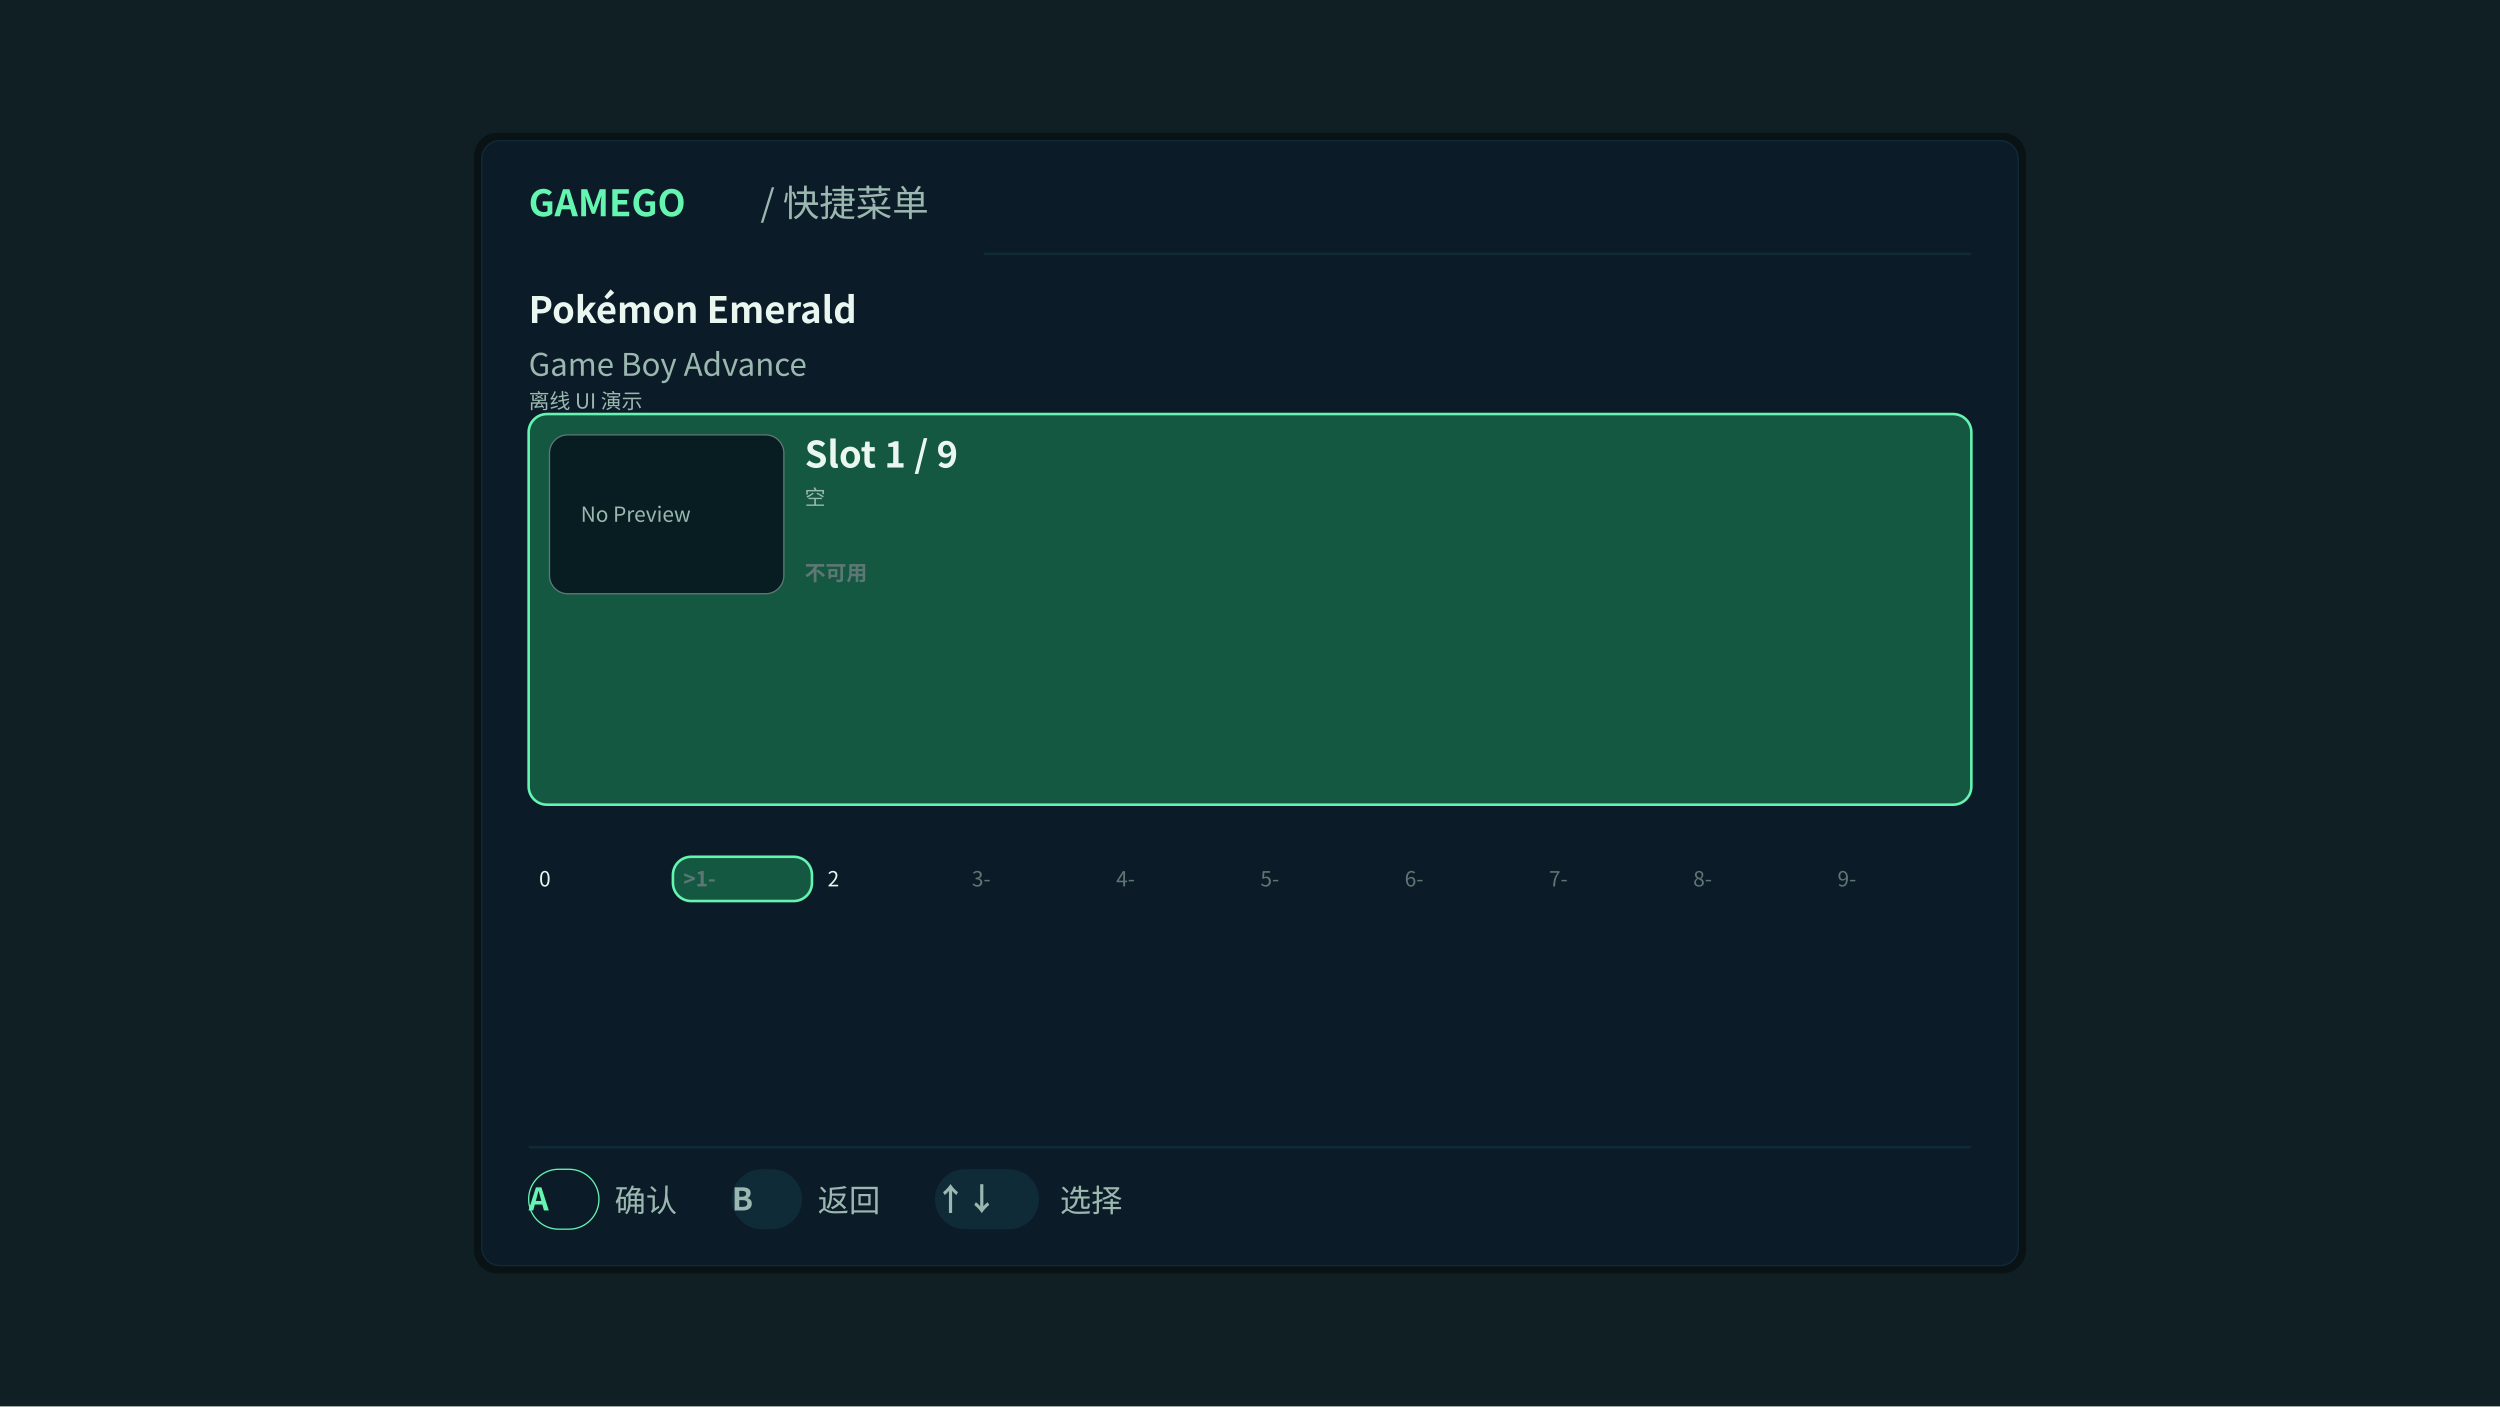
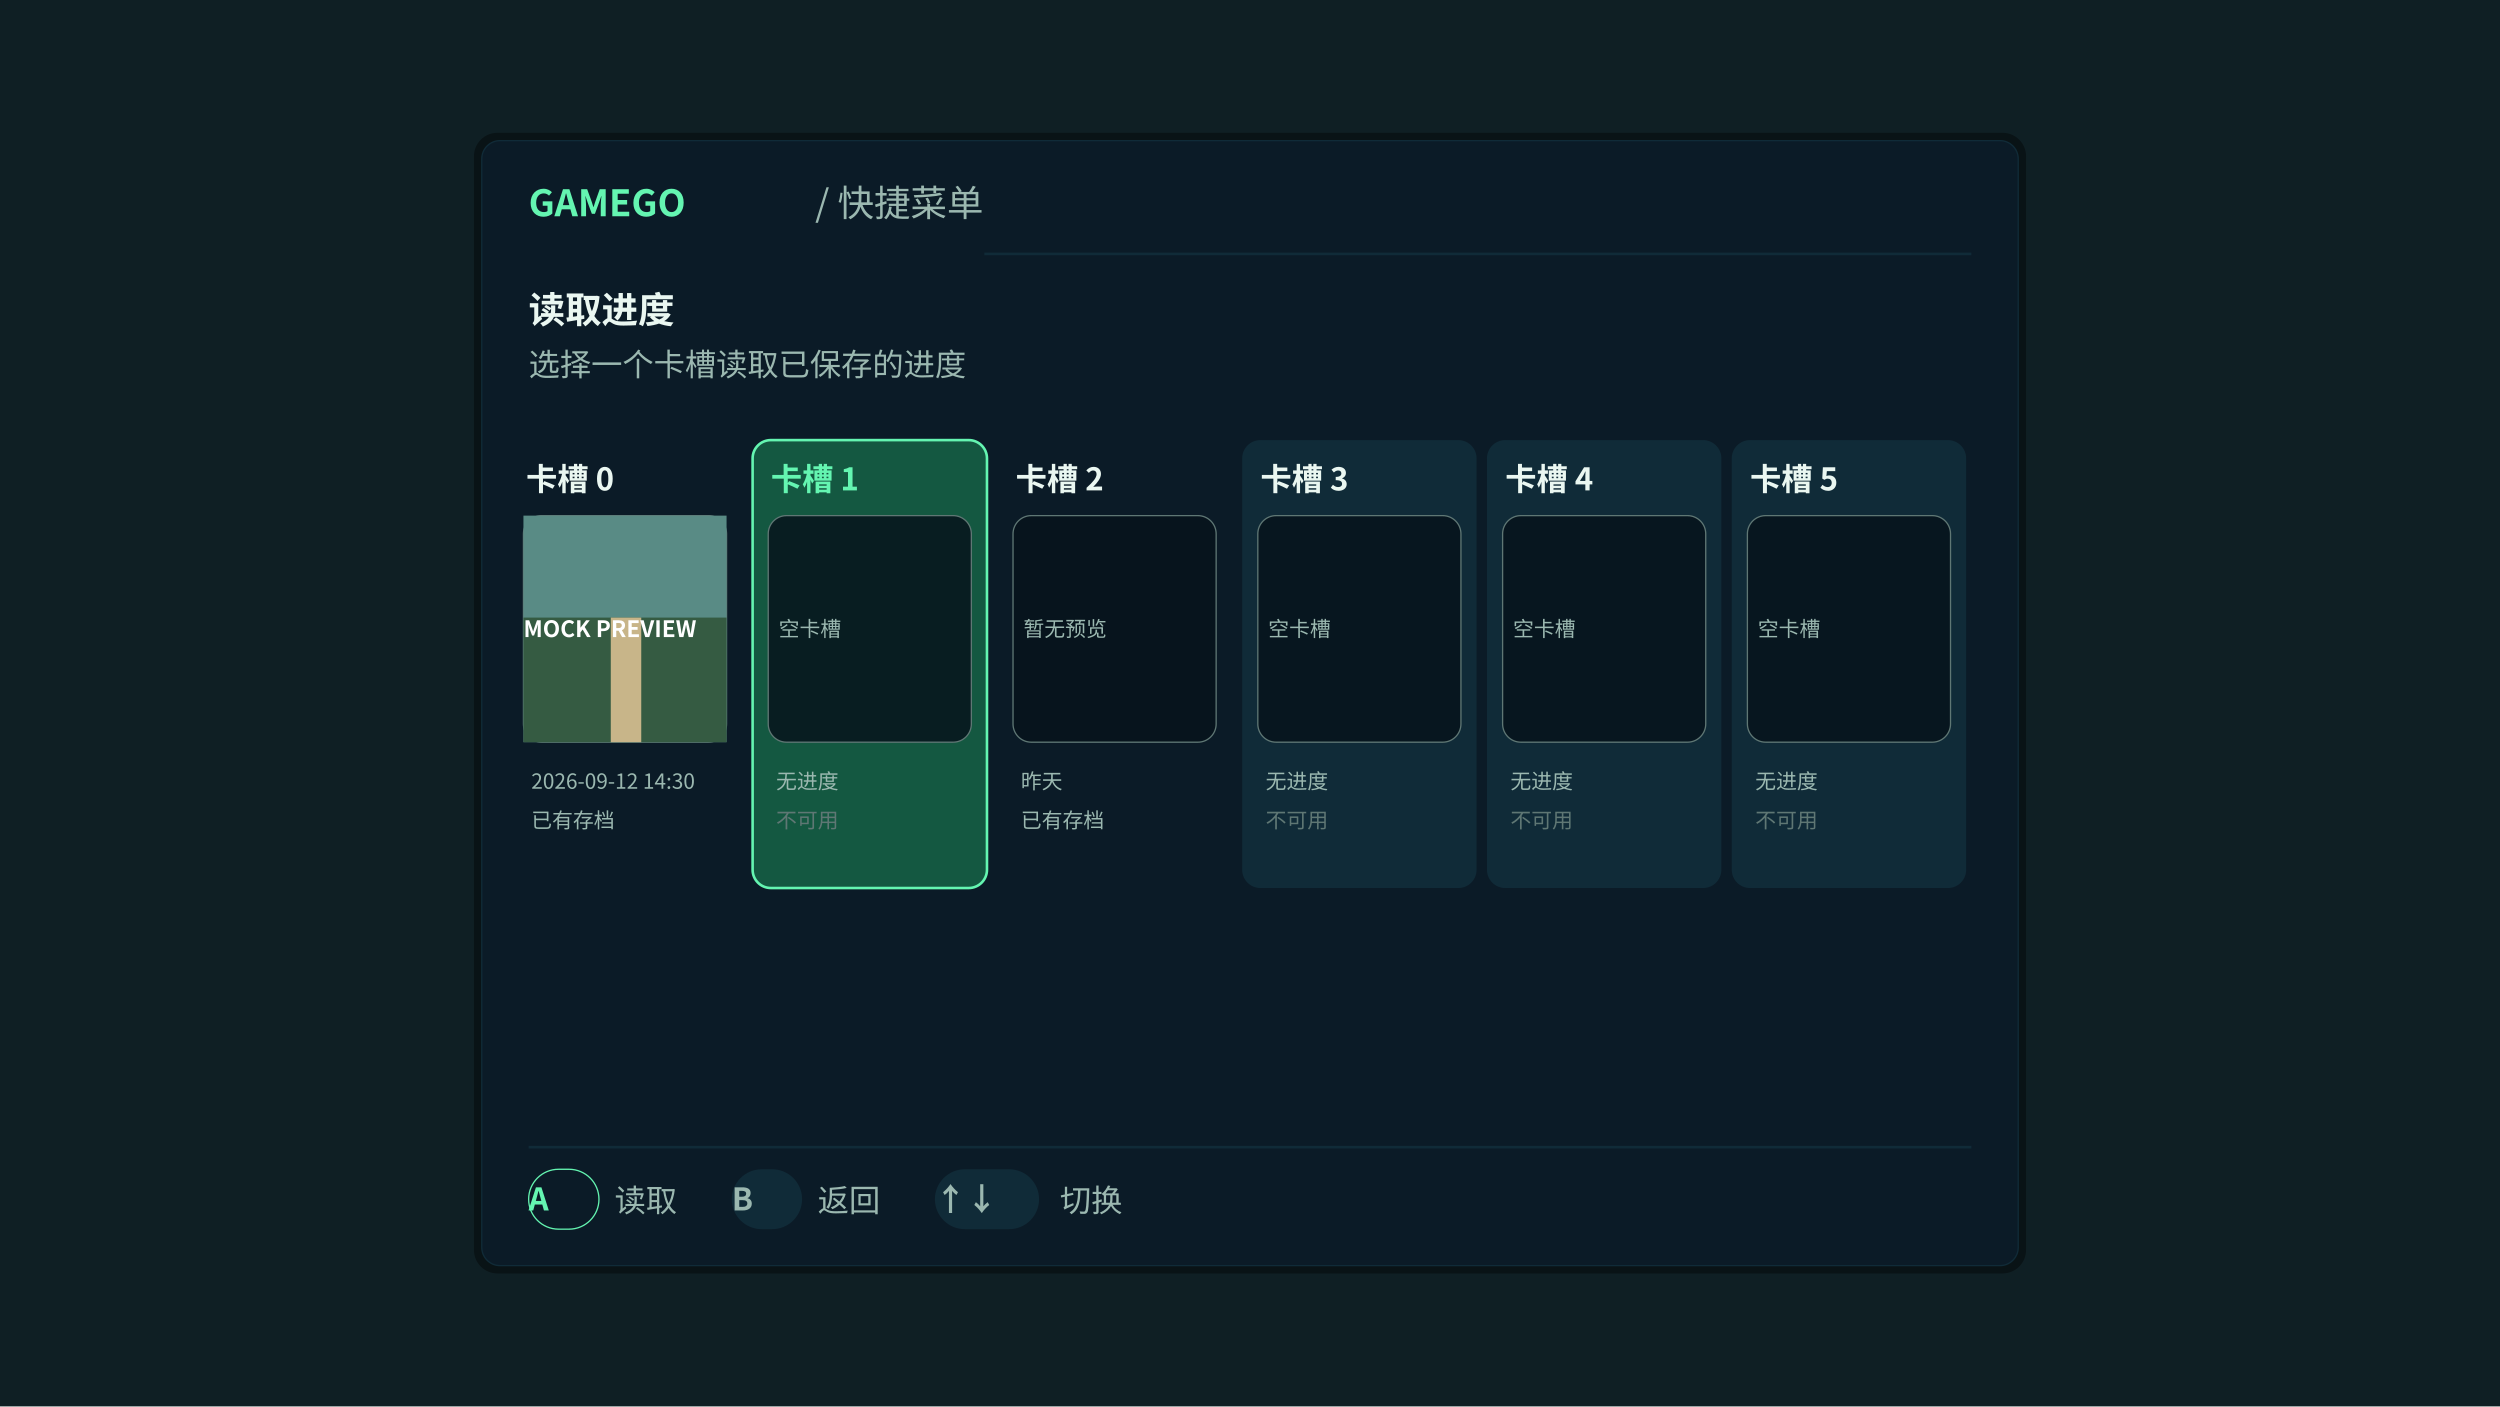
<svg xmlns="http://www.w3.org/2000/svg" width="1280" height="720" viewBox="0 0 1280 720">
  <rect width="100%" height="100%" fill="#456657" />
  <rect x="0" y="0" width="1280" height="720" rx="0" fill="#07131c" fill-opacity="0.851" stroke="#000000" stroke-opacity="0" stroke-width="0" />
  <rect x="242.667" y="68" width="794.667" height="584" rx="12" fill="#000000" fill-opacity="0.4" stroke="#000000" stroke-opacity="0" stroke-width="0" />
  <rect x="246.667" y="72" width="786.667" height="576" rx="9.333" fill="#0b1b27" fill-opacity="1" stroke="#102b38" stroke-opacity="1" stroke-width="0.667" />
  <defs>
    <clipPath id="c0">
-       <rect x="270.667" y="93.333" width="113.333" height="21.333" />
+       <rect x="270.667" y="93.333" width="146.667" height="21.333" />
    </clipPath>
  </defs>
  <text x="270.667" y="110.72" fill="#64f5b1" font-size="18.667" font-weight="600" font-family="PingFang SC,Noto Sans CJK SC,sans-serif" clip-path="url(#c0)">GAMEGO</text>
  <defs>
    <clipPath id="c1">
-       <rect x="389.333" y="93.333" width="620" height="21.333" />
-     </clipPath>
-   </defs>
-   <text x="389.333" y="110.72" fill="#9bb8b0" font-size="18.667" font-weight="400" font-family="PingFang SC,Noto Sans CJK SC,sans-serif" clip-path="url(#c1)">/  快捷菜单</text>
+       <rect x="417.333" y="93.333" width="592" height="21.333" />
+     </clipPath>
+   </defs>
+   <text x="417.333" y="110.72" fill="#9bb8b0" font-size="18.667" font-weight="400" font-family="PingFang SC,Noto Sans CJK SC,sans-serif" clip-path="url(#c1)">/  快捷菜单</text>
  <rect x="504" y="129.333" width="505.333" height="1.333" rx="0" fill="#102b38" fill-opacity="1" stroke="#000000" stroke-opacity="0" stroke-width="0" />
  <defs>
    <clipPath id="c2">
      <rect x="270.667" y="145.333" width="738.667" height="26.667" />
    </clipPath>
  </defs>
-   <text x="270.667" y="165.387" fill="#eaf7f1" font-size="18.667" font-weight="600" font-family="PingFang SC,Noto Sans CJK SC,sans-serif" clip-path="url(#c2)">Pokémon Emerald</text>
+   <text x="270.667" y="165.387" fill="#eaf7f1" font-size="18.667" font-weight="600" font-family="PingFang SC,Noto Sans CJK SC,sans-serif" clip-path="url(#c2)">读取进度</text>
  <defs>
    <clipPath id="c3">
      <rect x="270.667" y="176" width="738.667" height="21.333" />
    </clipPath>
  </defs>
-   <text x="270.667" y="192.427" fill="#9bb8b0" font-size="16" font-weight="400" font-family="PingFang SC,Noto Sans CJK SC,sans-serif" clip-path="url(#c3)">Game Boy Advance</text>
+   <text x="270.667" y="192.427" fill="#9bb8b0" font-size="16" font-weight="400" font-family="PingFang SC,Noto Sans CJK SC,sans-serif" clip-path="url(#c3)">选择一个卡槽读取已保存的进度</text>
+   <rect x="260" y="225.333" width="120" height="229.333" rx="9.333" fill="#0b1b27" fill-opacity="1" stroke="#000000" stroke-opacity="0" stroke-width="0" />
  <defs>
    <clipPath id="c4">
-       <rect x="270.667" y="197.333" width="738.667" height="16" />
-     </clipPath>
-   </defs>
-   <text x="270.667" y="209.173" fill="#9bb8b0" font-size="10.667" font-weight="400" font-family="PingFang SC,Noto Sans CJK SC,sans-serif" clip-path="url(#c4)">离线 UI 演示</text>
+       <rect x="269.333" y="236" width="101.333" height="18.667" />
+     </clipPath>
+   </defs>
+   <text x="269.333" y="251.093" fill="#eaf7f1" font-size="16" font-weight="600" font-family="PingFang SC,Noto Sans CJK SC,sans-serif" clip-path="url(#c4)">卡槽 0</text>
+   <rect x="268" y="264" width="104" height="116" rx="9.333" fill="#07131c" fill-opacity="0.851" stroke="#5f7774" stroke-opacity="1" stroke-width="0.667" />
+   <rect x="268" y="264" width="104" height="116" rx="0" fill="#598b85" fill-opacity="1" stroke="#000000" stroke-opacity="0" stroke-width="0" />
+   <rect x="268" y="316.2" width="104" height="63.8" rx="0" fill="#355b42" fill-opacity="1" stroke="#000000" stroke-opacity="0" stroke-width="0" />
+   <rect x="312.72" y="316.2" width="15.6" height="63.8" rx="0" fill="#c8b589" fill-opacity="1" stroke="#000000" stroke-opacity="0" stroke-width="0" />
  <defs>
    <clipPath id="c5">
-       <rect x="270.667" y="212" width="738.667" height="50.667" />
-     </clipPath>
-   </defs>
-   <text x="270.667" y="244.053" fill="#eaf7f1" font-size="18.667" font-weight="600" font-family="PingFang SC,Noto Sans CJK SC,sans-serif" clip-path="url(#c5)">读取进度</text>
-   <rect x="270.667" y="212" width="738.667" height="200" rx="9.333" fill="#145841" fill-opacity="1" stroke="#64f5b1" stroke-opacity="1" stroke-width="1.333" />
-   <rect x="281.333" y="222.667" width="120" height="81.333" rx="9.333" fill="#07131c" fill-opacity="0.851" stroke="#5f7774" stroke-opacity="1" stroke-width="0.667" />
+       <rect x="268" y="264" width="104" height="116" />
+     </clipPath>
+   </defs>
+   <text x="268" y="326.176" fill="#ffffff" font-size="11.6" font-weight="600" font-family="PingFang SC,Noto Sans CJK SC,sans-serif" clip-path="url(#c5)">MOCK PREVIEW</text>
  <defs>
    <clipPath id="c6">
-       <rect x="297.333" y="222.667" width="88" height="81.333" />
-     </clipPath>
-   </defs>
-   <text x="297.333" y="267.173" fill="#9bb8b0" font-size="10.667" font-weight="400" font-family="PingFang SC,Noto Sans CJK SC,sans-serif" clip-path="url(#c6)">No Preview</text>
+       <rect x="272" y="392" width="96" height="16" />
+     </clipPath>
+   </defs>
+   <text x="272" y="403.84" fill="#9bb8b0" font-size="10.667" font-weight="400" font-family="PingFang SC,Noto Sans CJK SC,sans-serif" clip-path="url(#c6)">2026-09-12 14:30</text>
  <defs>
    <clipPath id="c7">
-       <rect x="412" y="222.667" width="597.333" height="20" />
-     </clipPath>
-   </defs>
-   <text x="412" y="239.387" fill="#eaf7f1" font-size="18.667" font-weight="600" font-family="PingFang SC,Noto Sans CJK SC,sans-serif" clip-path="url(#c7)">Slot 1  /  9</text>
+       <rect x="272" y="412" width="96" height="16" />
+     </clipPath>
+   </defs>
+   <text x="272" y="423.84" fill="#9bb8b0" font-size="10.667" font-weight="400" font-family="PingFang SC,Noto Sans CJK SC,sans-serif" clip-path="url(#c7)">已有存档</text>
+   <rect x="385.333" y="225.333" width="120" height="229.333" rx="9.333" fill="#145841" fill-opacity="1" stroke="#64f5b1" stroke-opacity="1" stroke-width="1.333" />
  <defs>
    <clipPath id="c8">
-       <rect x="412" y="246.667" width="597.333" height="16" />
-     </clipPath>
-   </defs>
-   <text x="412" y="258.507" fill="#9bb8b0" font-size="10.667" font-weight="400" font-family="PingFang SC,Noto Sans CJK SC,sans-serif" clip-path="url(#c8)">空</text>
+       <rect x="394.667" y="236" width="101.333" height="18.667" />
+     </clipPath>
+   </defs>
+   <text x="394.667" y="251.093" fill="#64f5b1" font-size="16" font-weight="600" font-family="PingFang SC,Noto Sans CJK SC,sans-serif" clip-path="url(#c8)">卡槽 1</text>
+   <rect x="393.333" y="264" width="104" height="116" rx="9.333" fill="#07131c" fill-opacity="0.851" stroke="#5f7774" stroke-opacity="1" stroke-width="0.667" />
  <defs>
    <clipPath id="c9">
-       <rect x="412" y="265.333" width="597.333" height="16" />
-     </clipPath>
-   </defs>
-   <text x="412" y="277.173" fill="#9bb8b0" font-size="10.667" font-weight="400" font-family="PingFang SC,Noto Sans CJK SC,sans-serif" clip-path="url(#c9)" />
+       <rect x="398.667" y="264" width="93.333" height="116" />
+     </clipPath>
+   </defs>
+   <text x="398.667" y="325.84" fill="#9bb8b0" font-size="10.667" font-weight="400" font-family="PingFang SC,Noto Sans CJK SC,sans-serif" clip-path="url(#c9)">空卡槽</text>
  <defs>
    <clipPath id="c10">
-       <rect x="412" y="285.333" width="597.333" height="16" />
-     </clipPath>
-   </defs>
-   <text x="412" y="297.173" fill="#5f7774" font-size="10.667" font-weight="600" font-family="PingFang SC,Noto Sans CJK SC,sans-serif" clip-path="url(#c10)">不可用</text>
-   <rect x="270.667" y="438.667" width="71.2" height="22.667" rx="9.333" fill="#0b1b27" fill-opacity="1" stroke="#000000" stroke-opacity="0" stroke-width="0" />
+       <rect x="397.333" y="392" width="96" height="16" />
+     </clipPath>
+   </defs>
+   <text x="397.333" y="403.84" fill="#9bb8b0" font-size="10.667" font-weight="400" font-family="PingFang SC,Noto Sans CJK SC,sans-serif" clip-path="url(#c10)">无进度</text>
  <defs>
    <clipPath id="c11">
-       <rect x="276" y="438.667" width="60.533" height="22.667" />
-     </clipPath>
-   </defs>
-   <text x="276" y="453.84" fill="#eaf7f1" font-size="10.667" font-weight="400" font-family="PingFang SC,Noto Sans CJK SC,sans-serif" clip-path="url(#c11)"> 0 </text>
-   <rect x="344.533" y="438.667" width="71.2" height="22.667" rx="9.333" fill="#145841" fill-opacity="1" stroke="#64f5b1" stroke-opacity="1" stroke-width="1.333" />
+       <rect x="397.333" y="412" width="96" height="16" />
+     </clipPath>
+   </defs>
+   <text x="397.333" y="423.84" fill="#5f7774" font-size="10.667" font-weight="400" font-family="PingFang SC,Noto Sans CJK SC,sans-serif" clip-path="url(#c11)">不可用</text>
+   <rect x="510.667" y="225.333" width="120" height="229.333" rx="9.333" fill="#0b1b27" fill-opacity="1" stroke="#000000" stroke-opacity="0" stroke-width="0" />
  <defs>
    <clipPath id="c12">
-       <rect x="349.867" y="438.667" width="60.533" height="22.667" />
-     </clipPath>
-   </defs>
-   <text x="349.867" y="453.84" fill="#5f7774" font-size="10.667" font-weight="600" font-family="PingFang SC,Noto Sans CJK SC,sans-serif" clip-path="url(#c12)">&gt;1-</text>
-   <rect x="418.4" y="438.667" width="71.2" height="22.667" rx="9.333" fill="#0b1b27" fill-opacity="1" stroke="#000000" stroke-opacity="0" stroke-width="0" />
+       <rect x="520" y="236" width="101.333" height="18.667" />
+     </clipPath>
+   </defs>
+   <text x="520" y="251.093" fill="#eaf7f1" font-size="16" font-weight="600" font-family="PingFang SC,Noto Sans CJK SC,sans-serif" clip-path="url(#c12)">卡槽 2</text>
+   <rect x="518.667" y="264" width="104" height="116" rx="9.333" fill="#07131c" fill-opacity="0.851" stroke="#5f7774" stroke-opacity="1" stroke-width="0.667" />
  <defs>
    <clipPath id="c13">
-       <rect x="423.733" y="438.667" width="60.533" height="22.667" />
-     </clipPath>
-   </defs>
-   <text x="423.733" y="453.84" fill="#eaf7f1" font-size="10.667" font-weight="400" font-family="PingFang SC,Noto Sans CJK SC,sans-serif" clip-path="url(#c13)"> 2 </text>
-   <rect x="492.267" y="438.667" width="71.2" height="22.667" rx="9.333" fill="#0b1b27" fill-opacity="1" stroke="#000000" stroke-opacity="0" stroke-width="0" />
+       <rect x="524" y="264" width="93.333" height="116" />
+     </clipPath>
+   </defs>
+   <text x="524" y="325.84" fill="#9bb8b0" font-size="10.667" font-weight="400" font-family="PingFang SC,Noto Sans CJK SC,sans-serif" clip-path="url(#c13)">暂无预览</text>
  <defs>
    <clipPath id="c14">
-       <rect x="497.6" y="438.667" width="60.533" height="22.667" />
-     </clipPath>
-   </defs>
-   <text x="497.6" y="453.84" fill="#5f7774" font-size="10.667" font-weight="400" font-family="PingFang SC,Noto Sans CJK SC,sans-serif" clip-path="url(#c14)"> 3-</text>
-   <rect x="566.133" y="438.667" width="71.2" height="22.667" rx="9.333" fill="#0b1b27" fill-opacity="1" stroke="#000000" stroke-opacity="0" stroke-width="0" />
+       <rect x="522.667" y="392" width="96" height="16" />
+     </clipPath>
+   </defs>
+   <text x="522.667" y="403.84" fill="#9bb8b0" font-size="10.667" font-weight="400" font-family="PingFang SC,Noto Sans CJK SC,sans-serif" clip-path="url(#c14)">昨天</text>
  <defs>
    <clipPath id="c15">
-       <rect x="571.467" y="438.667" width="60.533" height="22.667" />
-     </clipPath>
-   </defs>
-   <text x="571.467" y="453.84" fill="#5f7774" font-size="10.667" font-weight="400" font-family="PingFang SC,Noto Sans CJK SC,sans-serif" clip-path="url(#c15)"> 4-</text>
-   <rect x="640" y="438.667" width="71.2" height="22.667" rx="9.333" fill="#0b1b27" fill-opacity="1" stroke="#000000" stroke-opacity="0" stroke-width="0" />
+       <rect x="522.667" y="412" width="96" height="16" />
+     </clipPath>
+   </defs>
+   <text x="522.667" y="423.84" fill="#9bb8b0" font-size="10.667" font-weight="400" font-family="PingFang SC,Noto Sans CJK SC,sans-serif" clip-path="url(#c15)">已有存档</text>
+   <rect x="636" y="225.333" width="120" height="229.333" rx="9.333" fill="#102b38" fill-opacity="1" stroke="#000000" stroke-opacity="0" stroke-width="0" />
  <defs>
    <clipPath id="c16">
-       <rect x="645.333" y="438.667" width="60.533" height="22.667" />
-     </clipPath>
-   </defs>
-   <text x="645.333" y="453.84" fill="#5f7774" font-size="10.667" font-weight="400" font-family="PingFang SC,Noto Sans CJK SC,sans-serif" clip-path="url(#c16)"> 5-</text>
-   <rect x="713.867" y="438.667" width="71.2" height="22.667" rx="9.333" fill="#0b1b27" fill-opacity="1" stroke="#000000" stroke-opacity="0" stroke-width="0" />
+       <rect x="645.333" y="236" width="101.333" height="18.667" />
+     </clipPath>
+   </defs>
+   <text x="645.333" y="251.093" fill="#eaf7f1" font-size="16" font-weight="600" font-family="PingFang SC,Noto Sans CJK SC,sans-serif" clip-path="url(#c16)">卡槽 3</text>
+   <rect x="644" y="264" width="104" height="116" rx="9.333" fill="#07131c" fill-opacity="0.851" stroke="#5f7774" stroke-opacity="1" stroke-width="0.667" />
  <defs>
    <clipPath id="c17">
-       <rect x="719.2" y="438.667" width="60.533" height="22.667" />
-     </clipPath>
-   </defs>
-   <text x="719.2" y="453.84" fill="#5f7774" font-size="10.667" font-weight="400" font-family="PingFang SC,Noto Sans CJK SC,sans-serif" clip-path="url(#c17)"> 6-</text>
-   <rect x="787.733" y="438.667" width="71.2" height="22.667" rx="9.333" fill="#0b1b27" fill-opacity="1" stroke="#000000" stroke-opacity="0" stroke-width="0" />
+       <rect x="649.333" y="264" width="93.333" height="116" />
+     </clipPath>
+   </defs>
+   <text x="649.333" y="325.84" fill="#9bb8b0" font-size="10.667" font-weight="400" font-family="PingFang SC,Noto Sans CJK SC,sans-serif" clip-path="url(#c17)">空卡槽</text>
  <defs>
    <clipPath id="c18">
-       <rect x="793.067" y="438.667" width="60.533" height="22.667" />
-     </clipPath>
-   </defs>
-   <text x="793.067" y="453.84" fill="#5f7774" font-size="10.667" font-weight="400" font-family="PingFang SC,Noto Sans CJK SC,sans-serif" clip-path="url(#c18)"> 7-</text>
-   <rect x="861.6" y="438.667" width="71.2" height="22.667" rx="9.333" fill="#0b1b27" fill-opacity="1" stroke="#000000" stroke-opacity="0" stroke-width="0" />
+       <rect x="648" y="392" width="96" height="16" />
+     </clipPath>
+   </defs>
+   <text x="648" y="403.84" fill="#9bb8b0" font-size="10.667" font-weight="400" font-family="PingFang SC,Noto Sans CJK SC,sans-serif" clip-path="url(#c18)">无进度</text>
  <defs>
    <clipPath id="c19">
-       <rect x="866.933" y="438.667" width="60.533" height="22.667" />
-     </clipPath>
-   </defs>
-   <text x="866.933" y="453.84" fill="#5f7774" font-size="10.667" font-weight="400" font-family="PingFang SC,Noto Sans CJK SC,sans-serif" clip-path="url(#c19)"> 8-</text>
-   <rect x="935.467" y="438.667" width="71.2" height="22.667" rx="9.333" fill="#0b1b27" fill-opacity="1" stroke="#000000" stroke-opacity="0" stroke-width="0" />
+       <rect x="648" y="412" width="96" height="16" />
+     </clipPath>
+   </defs>
+   <text x="648" y="423.84" fill="#5f7774" font-size="10.667" font-weight="400" font-family="PingFang SC,Noto Sans CJK SC,sans-serif" clip-path="url(#c19)">不可用</text>
+   <rect x="761.333" y="225.333" width="120" height="229.333" rx="9.333" fill="#102b38" fill-opacity="1" stroke="#000000" stroke-opacity="0" stroke-width="0" />
  <defs>
    <clipPath id="c20">
-       <rect x="940.8" y="438.667" width="60.533" height="22.667" />
-     </clipPath>
-   </defs>
-   <text x="940.8" y="453.84" fill="#5f7774" font-size="10.667" font-weight="400" font-family="PingFang SC,Noto Sans CJK SC,sans-serif" clip-path="url(#c20)"> 9-</text>
+       <rect x="770.667" y="236" width="101.333" height="18.667" />
+     </clipPath>
+   </defs>
+   <text x="770.667" y="251.093" fill="#eaf7f1" font-size="16" font-weight="600" font-family="PingFang SC,Noto Sans CJK SC,sans-serif" clip-path="url(#c20)">卡槽 4</text>
+   <rect x="769.333" y="264" width="104" height="116" rx="9.333" fill="#07131c" fill-opacity="0.851" stroke="#5f7774" stroke-opacity="1" stroke-width="0.667" />
+   <defs>
+     <clipPath id="c21">
+       <rect x="774.667" y="264" width="93.333" height="116" />
+     </clipPath>
+   </defs>
+   <text x="774.667" y="325.84" fill="#9bb8b0" font-size="10.667" font-weight="400" font-family="PingFang SC,Noto Sans CJK SC,sans-serif" clip-path="url(#c21)">空卡槽</text>
+   <defs>
+     <clipPath id="c22">
+       <rect x="773.333" y="392" width="96" height="16" />
+     </clipPath>
+   </defs>
+   <text x="773.333" y="403.84" fill="#9bb8b0" font-size="10.667" font-weight="400" font-family="PingFang SC,Noto Sans CJK SC,sans-serif" clip-path="url(#c22)">无进度</text>
+   <defs>
+     <clipPath id="c23">
+       <rect x="773.333" y="412" width="96" height="16" />
+     </clipPath>
+   </defs>
+   <text x="773.333" y="423.84" fill="#5f7774" font-size="10.667" font-weight="400" font-family="PingFang SC,Noto Sans CJK SC,sans-serif" clip-path="url(#c23)">不可用</text>
+   <rect x="886.667" y="225.333" width="120" height="229.333" rx="9.333" fill="#102b38" fill-opacity="1" stroke="#000000" stroke-opacity="0" stroke-width="0" />
+   <defs>
+     <clipPath id="c24">
+       <rect x="896" y="236" width="101.333" height="18.667" />
+     </clipPath>
+   </defs>
+   <text x="896" y="251.093" fill="#eaf7f1" font-size="16" font-weight="600" font-family="PingFang SC,Noto Sans CJK SC,sans-serif" clip-path="url(#c24)">卡槽 5</text>
+   <rect x="894.667" y="264" width="104" height="116" rx="9.333" fill="#07131c" fill-opacity="0.851" stroke="#5f7774" stroke-opacity="1" stroke-width="0.667" />
+   <defs>
+     <clipPath id="c25">
+       <rect x="900" y="264" width="93.333" height="116" />
+     </clipPath>
+   </defs>
+   <text x="900" y="325.84" fill="#9bb8b0" font-size="10.667" font-weight="400" font-family="PingFang SC,Noto Sans CJK SC,sans-serif" clip-path="url(#c25)">空卡槽</text>
+   <defs>
+     <clipPath id="c26">
+       <rect x="898.667" y="392" width="96" height="16" />
+     </clipPath>
+   </defs>
+   <text x="898.667" y="403.84" fill="#9bb8b0" font-size="10.667" font-weight="400" font-family="PingFang SC,Noto Sans CJK SC,sans-serif" clip-path="url(#c26)">无进度</text>
+   <defs>
+     <clipPath id="c27">
+       <rect x="898.667" y="412" width="96" height="16" />
+     </clipPath>
+   </defs>
+   <text x="898.667" y="423.84" fill="#5f7774" font-size="10.667" font-weight="400" font-family="PingFang SC,Noto Sans CJK SC,sans-serif" clip-path="url(#c27)">不可用</text>
  <rect x="270.667" y="586.667" width="738.667" height="1.333" rx="0" fill="#102b38" fill-opacity="1" stroke="#000000" stroke-opacity="0" stroke-width="0" />
  <rect x="270.667" y="598.667" width="36" height="30.667" rx="15.333" fill="#0b1b27" fill-opacity="1" stroke="#64f5b1" stroke-opacity="1" stroke-width="0.667" />
  <defs>
-     <clipPath id="c21">
+     <clipPath id="c28">
      <rect x="270.667" y="598.667" width="36" height="30.667" />
    </clipPath>
  </defs>
-   <text x="270.667" y="619.76" fill="#64f5b1" font-size="16" font-weight="600" font-family="PingFang SC,Noto Sans CJK SC,sans-serif" clip-path="url(#c21)">A</text>
-   <defs>
-     <clipPath id="c22">
+   <text x="270.667" y="619.76" fill="#64f5b1" font-size="16" font-weight="600" font-family="PingFang SC,Noto Sans CJK SC,sans-serif" clip-path="url(#c28)">A</text>
+   <defs>
+     <clipPath id="c29">
      <rect x="314.667" y="598.667" width="66.667" height="32" />
    </clipPath>
  </defs>
-   <text x="314.667" y="620.427" fill="#9bb8b0" font-size="16" font-weight="400" font-family="PingFang SC,Noto Sans CJK SC,sans-serif" clip-path="url(#c22)">确认</text>
+   <text x="314.667" y="620.427" fill="#9bb8b0" font-size="16" font-weight="400" font-family="PingFang SC,Noto Sans CJK SC,sans-serif" clip-path="url(#c29)">读取</text>
  <rect x="374.667" y="598.667" width="36" height="30.667" rx="15.333" fill="#102b38" fill-opacity="1" stroke="#000000" stroke-opacity="0" stroke-width="0" />
  <defs>
-     <clipPath id="c23">
+     <clipPath id="c30">
      <rect x="374.667" y="598.667" width="36" height="30.667" />
    </clipPath>
  </defs>
-   <text x="374.667" y="619.76" fill="#9bb8b0" font-size="16" font-weight="600" font-family="PingFang SC,Noto Sans CJK SC,sans-serif" clip-path="url(#c23)">B</text>
-   <defs>
-     <clipPath id="c24">
+   <text x="374.667" y="619.76" fill="#9bb8b0" font-size="16" font-weight="600" font-family="PingFang SC,Noto Sans CJK SC,sans-serif" clip-path="url(#c30)">B</text>
+   <defs>
+     <clipPath id="c31">
      <rect x="418.667" y="598.667" width="66.667" height="32" />
    </clipPath>
  </defs>
-   <text x="418.667" y="620.427" fill="#9bb8b0" font-size="16" font-weight="400" font-family="PingFang SC,Noto Sans CJK SC,sans-serif" clip-path="url(#c24)">返回</text>
+   <text x="418.667" y="620.427" fill="#9bb8b0" font-size="16" font-weight="400" font-family="PingFang SC,Noto Sans CJK SC,sans-serif" clip-path="url(#c31)">返回</text>
  <rect x="478.667" y="598.667" width="53.333" height="30.667" rx="15.333" fill="#102b38" fill-opacity="1" stroke="#000000" stroke-opacity="0" stroke-width="0" />
  <defs>
-     <clipPath id="c25">
+     <clipPath id="c32">
      <rect x="478.667" y="598.667" width="53.333" height="30.667" />
    </clipPath>
  </defs>
-   <text x="478.667" y="619.76" fill="#9bb8b0" font-size="16" font-weight="600" font-family="PingFang SC,Noto Sans CJK SC,sans-serif" clip-path="url(#c25)">↑↓</text>
-   <defs>
-     <clipPath id="c26">
+   <text x="478.667" y="619.76" fill="#9bb8b0" font-size="16" font-weight="600" font-family="PingFang SC,Noto Sans CJK SC,sans-serif" clip-path="url(#c32)">↑↓</text>
+   <defs>
+     <clipPath id="c33">
      <rect x="542.667" y="598.667" width="66.667" height="32" />
    </clipPath>
  </defs>
-   <text x="542.667" y="620.427" fill="#9bb8b0" font-size="16" font-weight="400" font-family="PingFang SC,Noto Sans CJK SC,sans-serif" clip-path="url(#c26)">选择</text>
+   <text x="542.667" y="620.427" fill="#9bb8b0" font-size="16" font-weight="400" font-family="PingFang SC,Noto Sans CJK SC,sans-serif" clip-path="url(#c33)">切换</text>
</svg>
